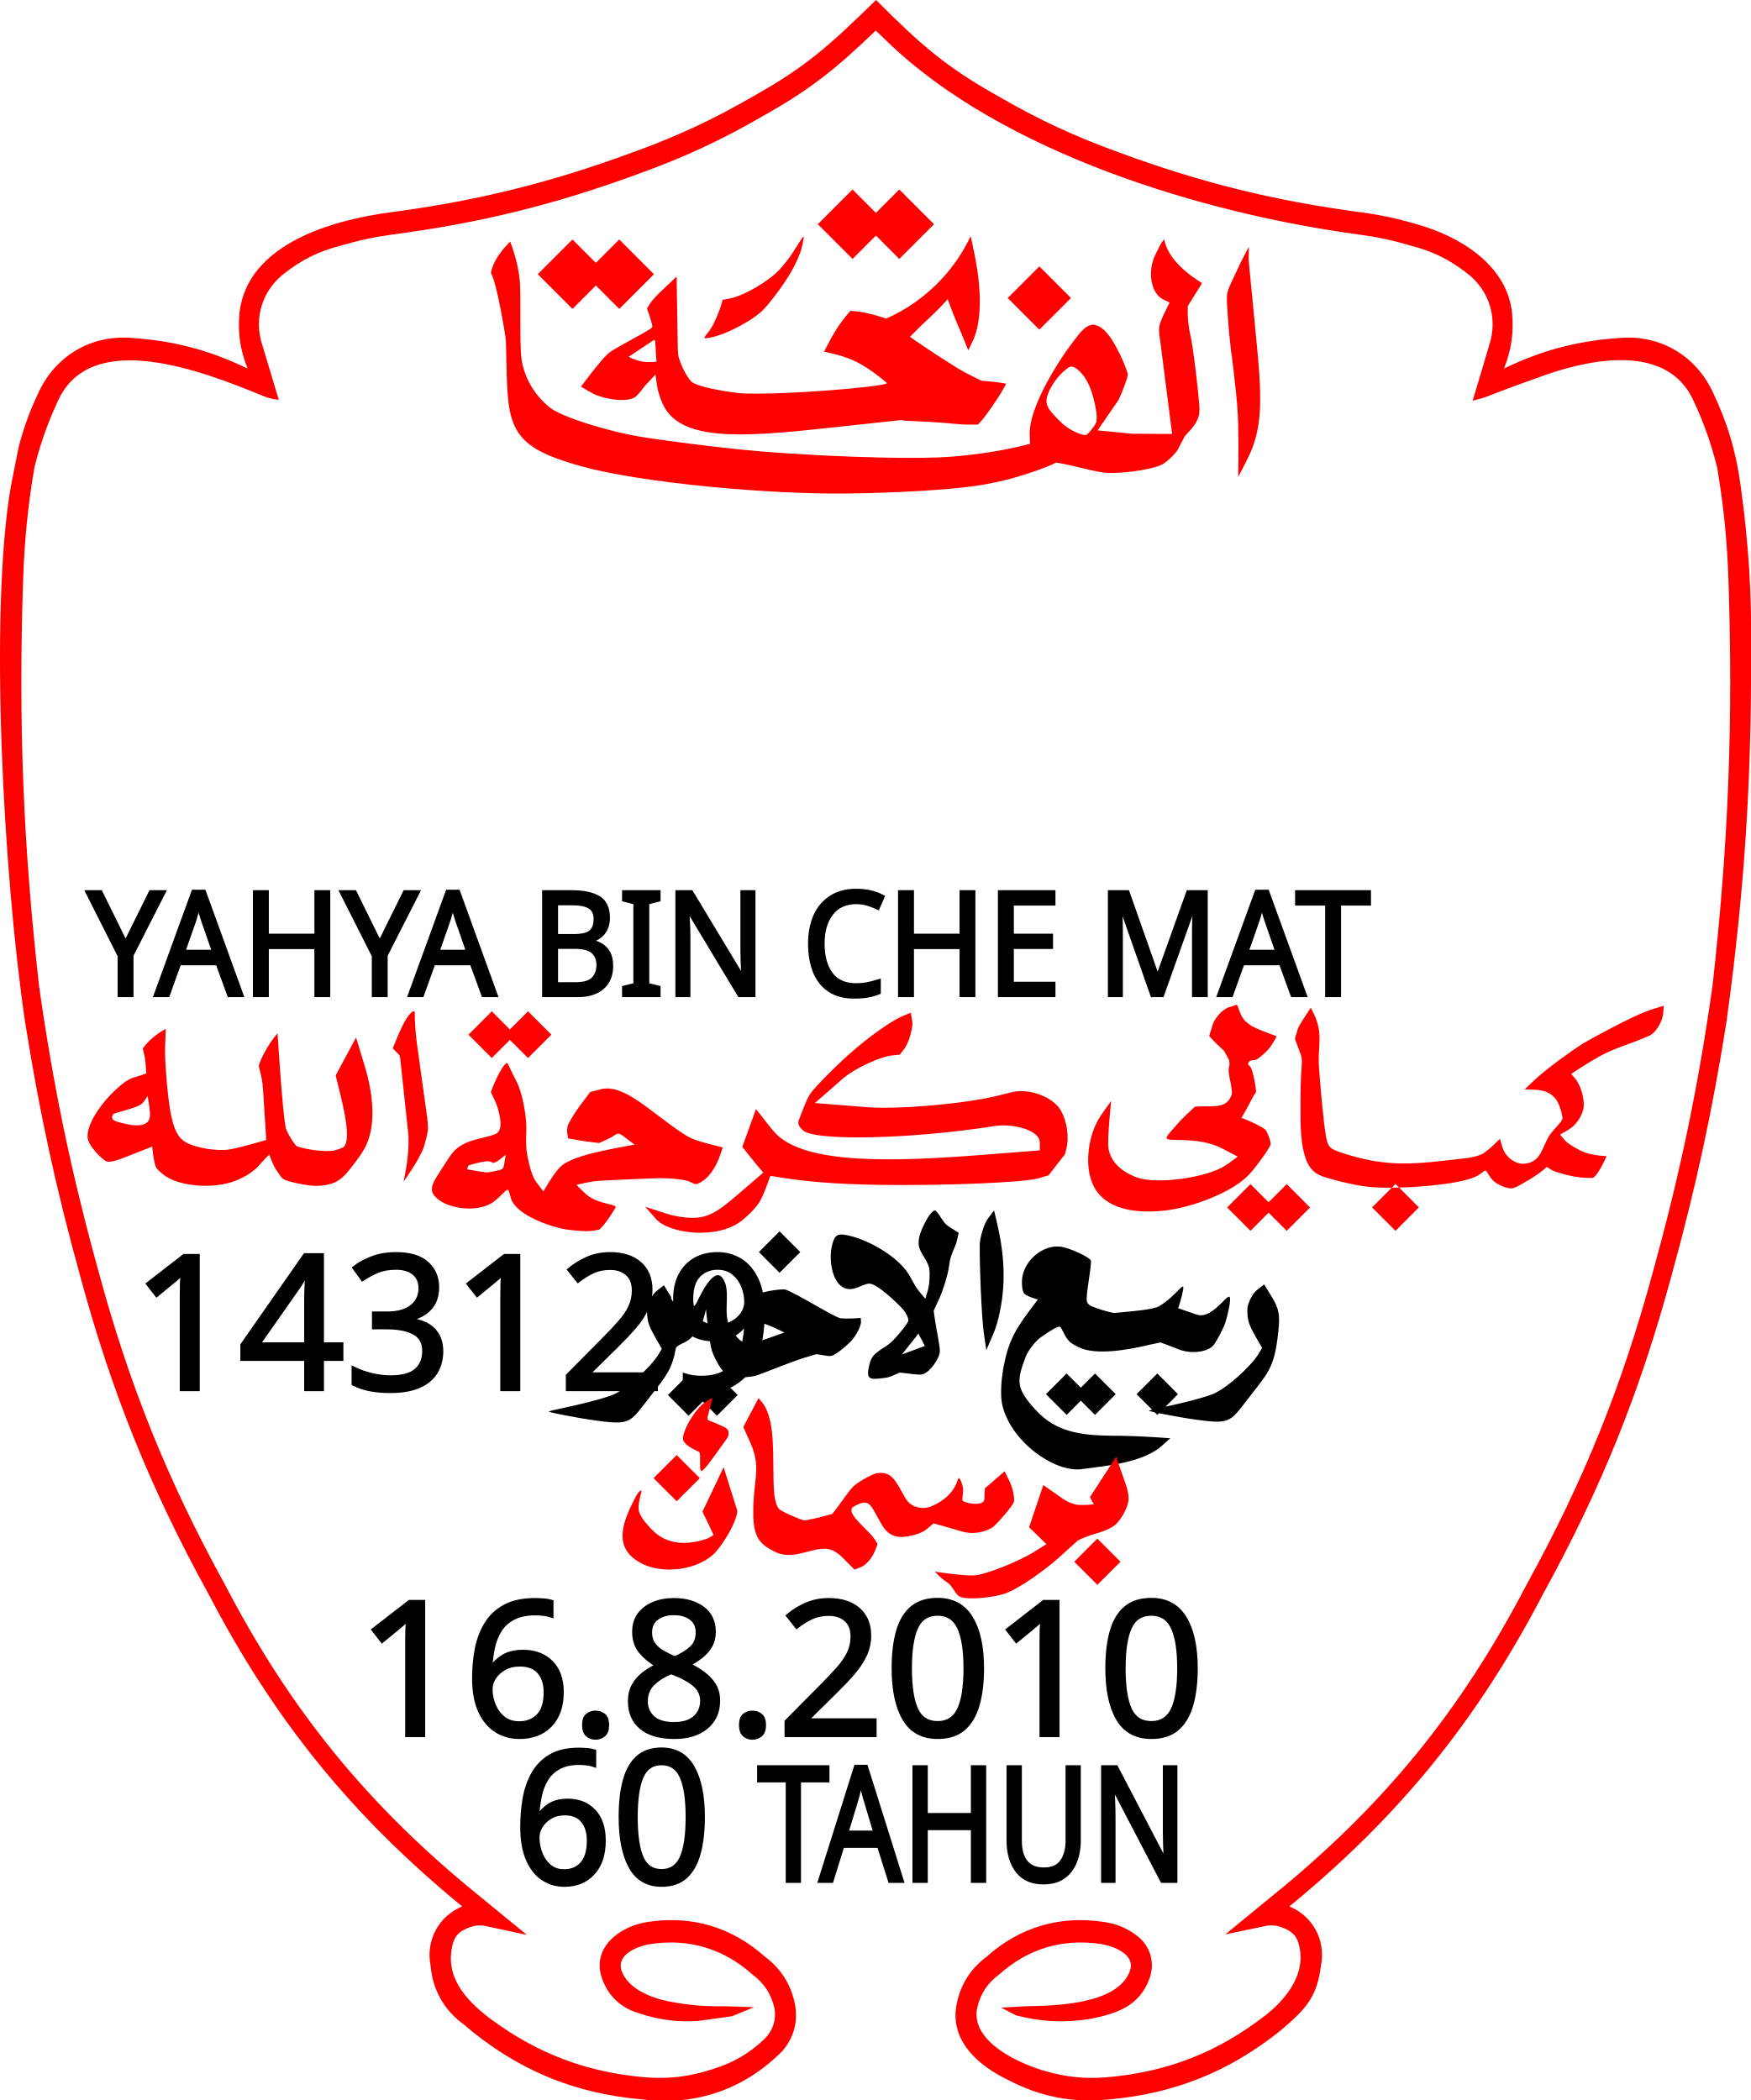
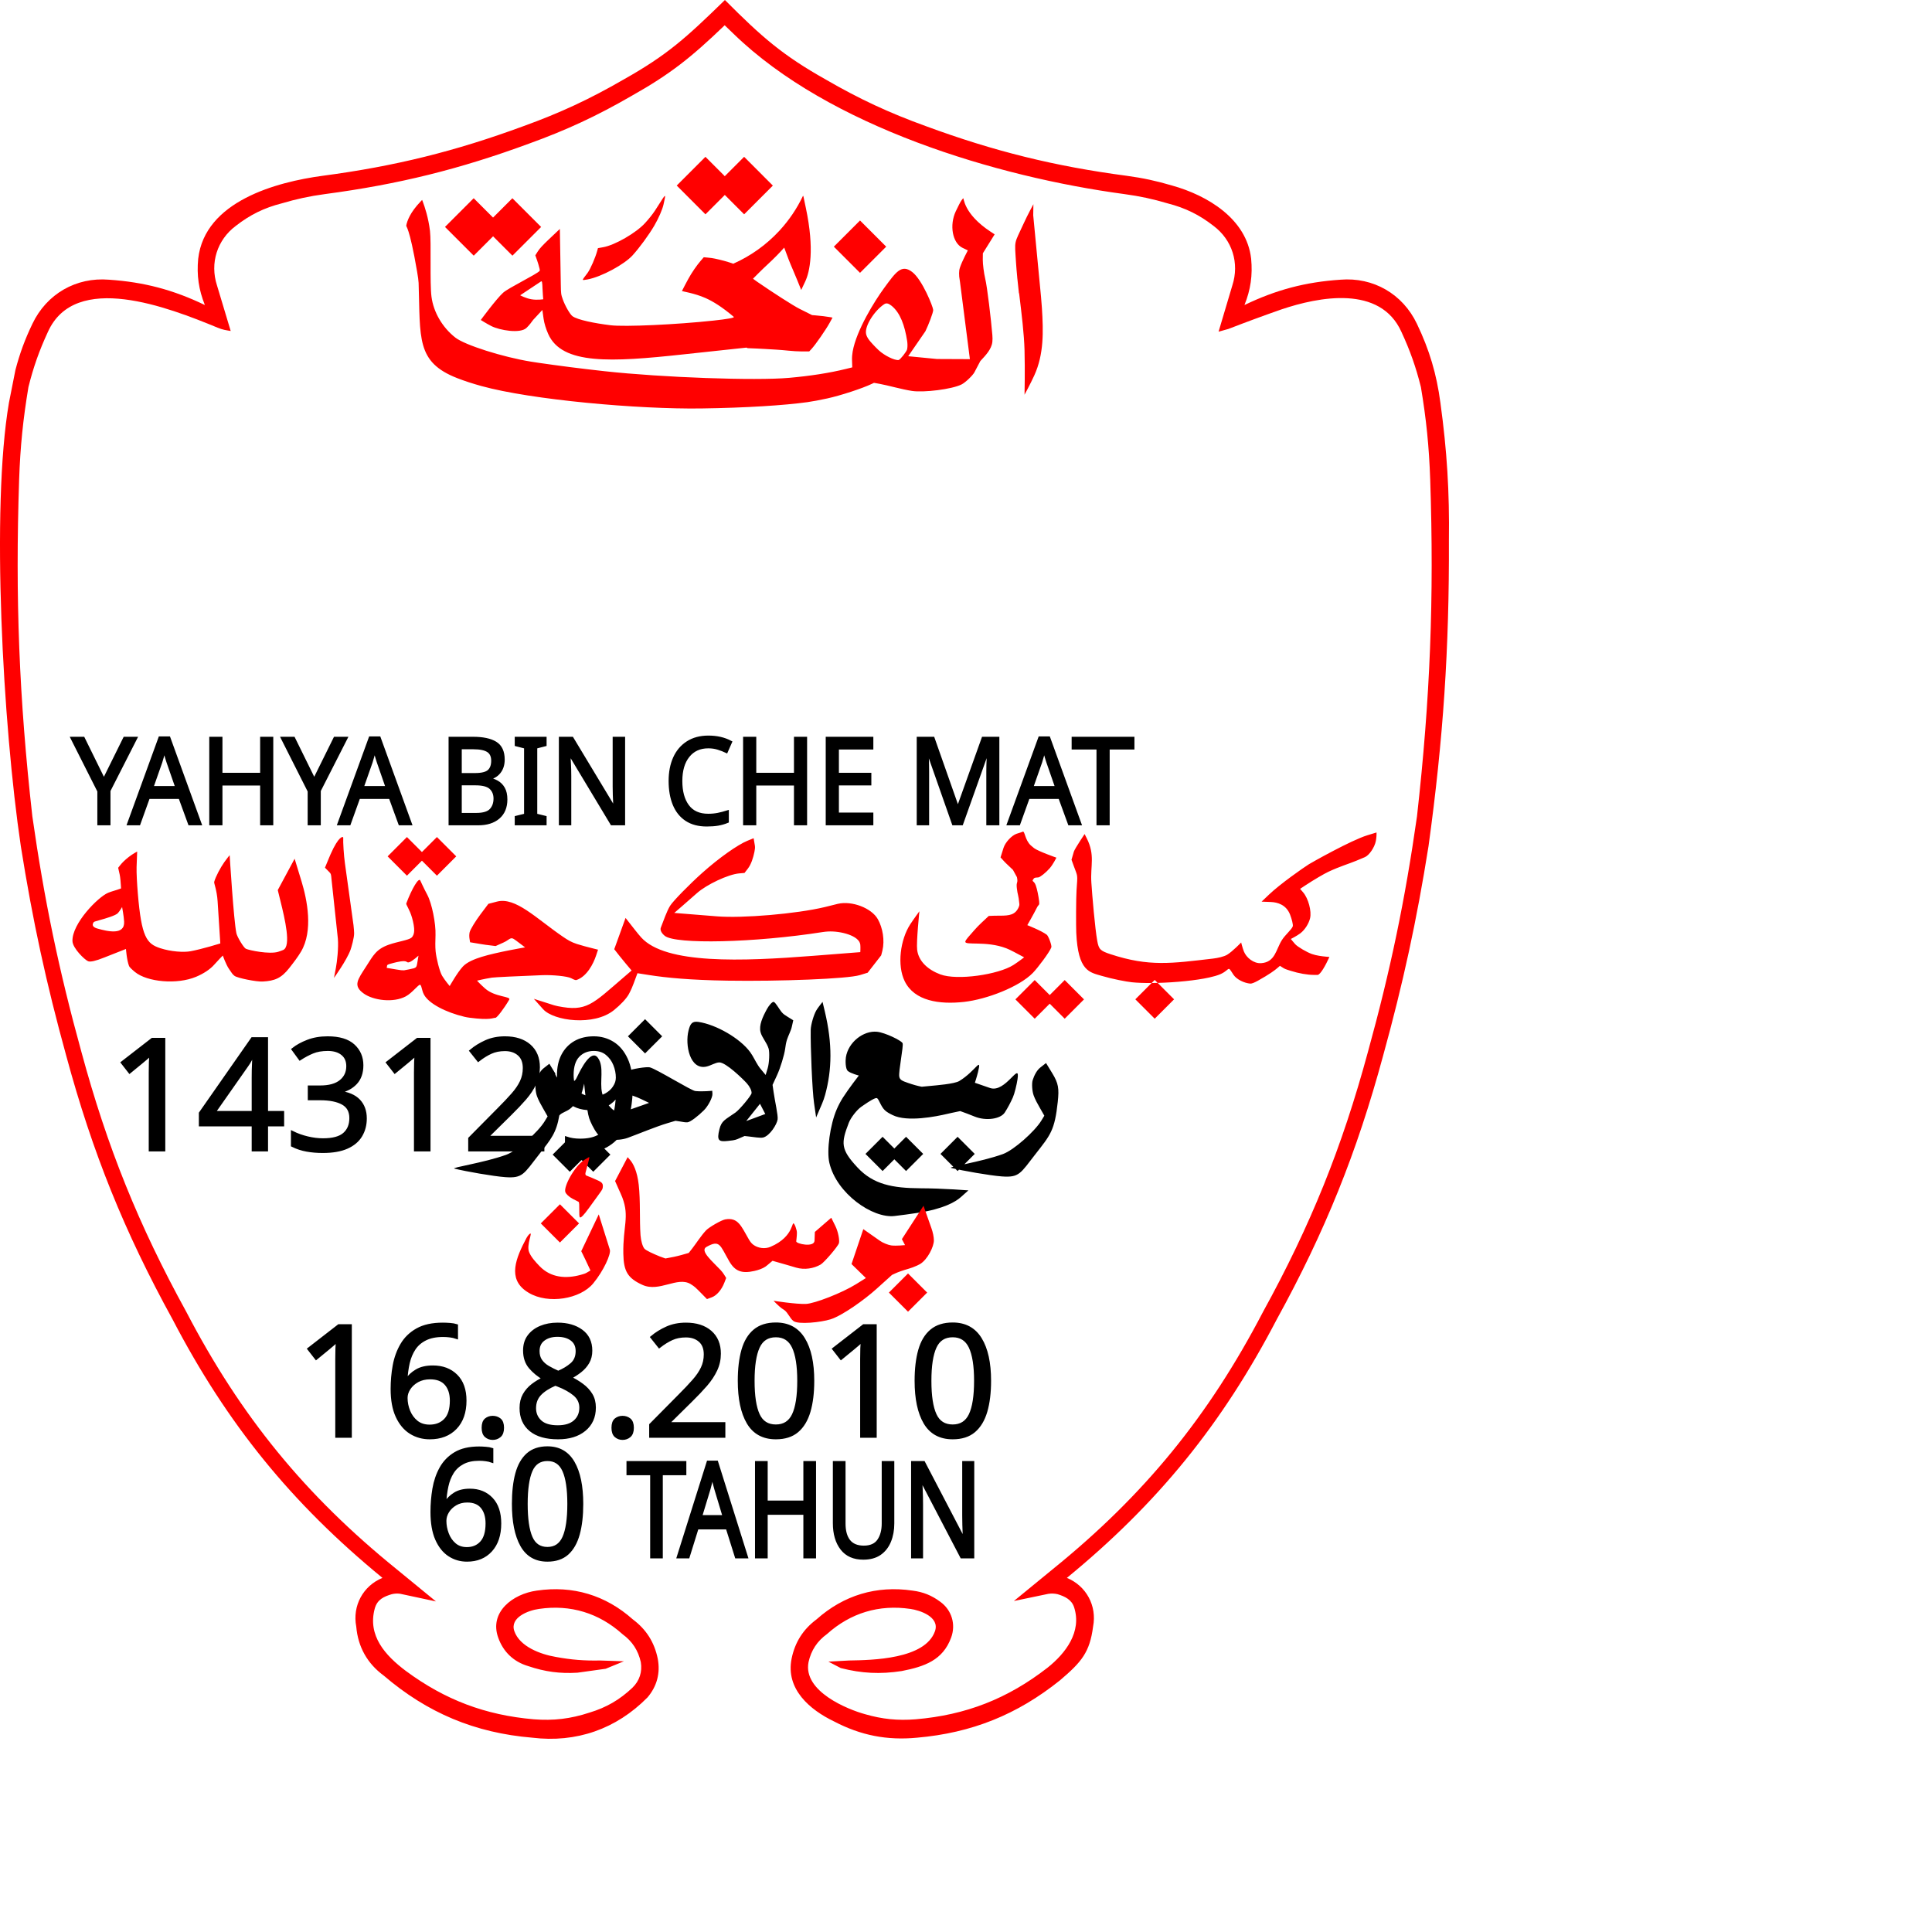
- <svg xmlns="http://www.w3.org/2000/svg">
+ <svg xmlns="http://www.w3.org/2000/svg" viewBox="0 0 600 600" version="1.1">
  <path id="frame" d="M 227.868,10.553 C 257.498,39.318 309.447,54.941 349.204,60.278 C 354.009,60.931 358.027,61.795 362.675,63.175 C 368.098,64.563 372.453,66.701 376.872,70.149 C 382.688,74.509 384.965,81.729 382.71,88.655 L 378.438,103.011 L 381.508,102.151 C 387.26,99.924 392.147,98.123 397.969,96.085 C 409.505,92.194 428.665,88.391 435.245,103.118 C 437.927,108.904 439.728,114.009 441.272,120.199 C 442.95,130.208 443.812,138.756 444.162,148.9 C 445.392,185.72 444.169,216.901 440.062,253.51 C 436.357,279.535 431.822,301.315 424.83,326.65 C 416.81,356.288 407.028,380.533 392.24,407.419 C 375.345,439.856 355.31,464.369 326.922,487.337 L 314.874,497.209 L 325.582,494.978 C 326.578,494.836 327.445,494.869 328.429,495.087 C 330.734,495.779 332.808,496.797 333.57,499.143 C 336.054,506.779 330.905,513.478 325.333,517.908 C 312.939,527.547 299.979,532.618 284.357,533.942 C 278.787,534.389 273.998,533.904 268.629,532.351 C 263.309,530.893 249.327,525.303 251.093,516.198 C 251.908,512.529 253.79,509.666 256.83,507.469 C 264.148,500.906 273.007,498.234 282.715,499.664 C 285.627,500.058 291.939,502.129 290.36,506.596 C 287.288,515.282 270.935,515.561 263.729,515.678 L 257.267,516.036 L 261.097,518.028 C 267.597,519.698 273.397,519.983 280.028,518.959 C 287.168,517.561 292.812,515.583 295.383,508.572 C 296.909,504.459 295.569,500.022 292.025,497.454 C 289.37,495.472 286.672,494.386 283.388,493.976 C 272.218,492.329 262.027,495.384 253.583,502.909 C 249.423,506.006 246.879,510.009 245.839,515.103 C 243.928,524.619 251.574,531.022 258.988,534.588 C 267.307,538.951 275.482,540.553 284.824,539.653 C 301.788,538.163 315.843,532.523 329.157,521.864 C 335.912,516.133 338.44,513.118 339.469,505.143 C 340.708,498.718 337.364,492.506 331.332,490.027 C 359.613,466.826 379.585,442.224 396.517,409.734 C 411.488,382.509 421.393,357.959 429.514,327.948 C 435.754,305.343 439.957,285.955 443.638,262.792 C 448.213,229.629 450.101,201.34 449.971,167.86 C 450.169,152.783 449.383,140.031 447.333,125.093 C 446.14,116.124 443.929,108.691 440.025,100.536 C 435.602,91.273 426.482,86.02 416.283,86.863 C 405.408,87.593 396.309,89.995 386.482,94.73 C 388.402,89.944 389.044,85.479 388.552,80.344 C 387.164,67.955 374.972,60.67 363.983,57.614 C 359.115,56.174 354.91,55.273 349.882,54.59 C 327.443,51.616 308.75,46.993 287.503,39.163 C 276.16,35.066 266.883,30.746 256.442,24.696 C 242.954,17.114 236.554,11.463 225.128,0 C 213.1,11.714 207.3,17.036 193.641,24.709 C 183.205,30.754 173.933,35.071 162.595,39.164 C 141.35,46.994 122.658,51.618 100.22,54.59 C 85.888,56.514 63.595,62.469 61.55,80.375 C 61.064,85.5 61.708,89.954 63.623,94.73 C 53.796,89.995 44.696,87.593 33.822,86.863 C 23.624,86.02 14.503,91.273 10.08,100.536 C 7.741,105.395 6.159,109.693 4.789,114.911 L 2.769,125.115 C -2.808,157.784 0.87,225.084 6.469,262.804 C 10.15,285.964 14.352,305.348 20.591,327.948 C 28.712,357.959 38.616,382.509 53.588,409.734 C 70.519,442.224 90.491,466.826 118.774,490.027 C 112.739,492.507 109.393,498.726 110.638,505.152 C 111.173,511.453 114.07,516.624 119.156,520.356 C 132.741,531.991 147.488,538.161 165.283,539.653 C 178.974,541.313 191.354,536.993 201.07,527.166 C 204.02,523.727 205.124,519.566 204.266,515.108 C 203.228,510.013 200.684,506.007 196.521,502.909 C 188.079,495.384 177.888,492.329 166.718,493.976 C 159.17,495.003 151.889,500.711 154.719,508.567 C 156.274,513.006 159.543,516.109 164.043,517.422 C 169.211,519.174 173.881,519.801 179.326,519.471 L 188.09,518.253 L 193.749,515.931 L 186.339,515.679 C 181.498,515.786 177.396,515.457 172.634,514.579 C 167.835,513.771 161.373,511.352 159.726,506.543 C 158.283,502.326 164.05,500.112 167.411,499.662 C 177.148,498.236 186.03,500.931 193.35,507.531 C 196.35,509.722 198.206,512.563 199.011,516.198 C 199.511,519.204 198.6,521.993 196.424,524.118 C 192.451,527.881 188.328,530.276 183.098,531.856 C 177.221,533.791 171.913,534.429 165.748,533.942 C 150.71,532.639 138.231,527.924 126.071,518.947 C 119.57,514.072 114.119,507.922 116.376,499.577 C 117.154,496.704 119.24,495.828 121.68,495.086 C 122.56,494.884 123.335,494.843 124.231,494.951 L 135.386,497.337 L 123.18,487.336 C 94.788,464.363 74.75,439.843 57.854,407.399 C 43.071,380.518 33.291,356.278 25.273,326.645 C 18.283,301.312 13.748,279.533 10.043,253.51 C 5.931,216.899 4.709,185.716 5.943,148.894 C 6.294,138.753 7.155,130.206 8.833,120.199 C 10.379,114.001 12.184,108.889 14.869,103.095 C 23.353,84.175 52.255,95.446 67.58,101.763 C 69.215,102.436 70.125,102.539 71.645,102.788 L 67.391,88.643 C 65.14,81.714 67.425,74.493 73.248,70.138 C 77.673,66.689 82.034,64.55 87.464,63.165 C 92.103,61.79 96.109,60.929 100.9,60.278 C 123.714,57.255 142.719,52.554 164.32,44.593 C 175.936,40.4 185.438,35.976 196.131,29.785 C 208.24,22.98 214.745,17.755 225.053,7.848 L 227.868,10.553 z" style="fill:#ff0000;stroke:none" />
  <path id="alfatihah" d="M 281.722,105.856 C 281.823,106.499 281.9,107.522 281.722,108.464 C 281.591,109.155 279.531,111.756 279.072,111.811 C 277.777,111.963 274.631,110.399 272.873,108.757 C 271.615,107.582 270.313,106.126 269.951,105.645 C 269.398,104.914 269.082,104.282 268.966,103.685 C 268.468,101.153 271.741,96.305 274.63,94.451 C 275.225,94.07 275.873,94.157 276.853,94.936 C 279.602,97.122 280.973,101.14 281.722,105.856 z M 187.785,115.284 C 180.127,114.446 173.148,113.529 167.333,112.686 C 166.556,112.574 165.757,112.451 164.953,112.321 C 156.078,110.884 144.357,107.154 141.408,104.838 C 137.376,101.671 134.632,96.962 134.001,92.151 C 133.447,87.924 133.963,75.274 133.535,71.711 C 133.038,67.581 131.893,64.214 131.366,62.809 L 131.095,62.087 L 130.615,62.589 C 127.356,65.986 126.448,68.599 126.172,70.017 C 126.065,70.565 127.061,69.929 129.54,84.379 C 129.802,85.909 129.982,87.194 130.005,87.864 C 130.571,105.044 129.185,112.439 142.003,117.435 C 144.295,118.328 146.813,119.145 149.525,119.892 C 165.033,124.168 198.057,127.127 217.835,126.849 C 231.682,126.654 243.597,125.884 250.727,124.895 C 252.41,124.661 254.641,124.235 256.935,123.735 C 261.021,122.841 267.772,120.64 270.747,119.216 L 271.422,118.894 L 273.207,119.213 C 275.616,119.644 280.09,120.926 283.213,121.406 C 286.835,121.965 295.663,120.907 298.662,119.373 C 299.826,118.776 302.091,116.619 302.631,115.593 L 304.428,112.17 L 304.446,112.138 L 304.703,111.856 C 306.018,110.415 307.937,108.498 308.186,106.175 C 308.256,105.514 308.248,104.834 308.186,104.081 C 307.792,99.347 306.611,89.17 305.958,86.49 C 305.56,84.85 305.198,81.946 305.213,80.692 L 305.238,78.657 L 307.47,75.074 L 308.895,72.782 L 307.7,71.997 C 298.976,66.262 299.4,61.222 299.106,61.581 C 298.947,61.774 298.791,61.971 298.64,62.172 C 298.262,62.676 297.585,64.009 296.83,65.609 C 294.786,69.941 295.791,75.46 298.925,76.969 L 300.57,77.76 C 300.57,77.76 298.75,81.176 298.142,83.03 C 297.907,83.747 297.855,84.231 297.851,84.85 C 297.847,85.685 297.875,85.949 298.126,87.494 L 301.086,110.584 L 301.207,111.537 L 290.982,111.491 L 282.051,110.627 L 287.387,102.879 C 288.372,100.879 289.837,97.02 289.813,96.265 C 289.783,95.311 286.435,86.9 283.318,84.489 C 279.956,81.886 278.18,84.544 274.59,89.43 C 271.622,93.469 265.952,102.595 264.801,109.186 C 264.658,110.004 264.573,110.921 264.603,111.817 L 264.68,114.088 L 262.821,114.547 C 257.502,115.866 251.5,116.769 245.078,117.341 C 234.587,118.276 205.755,117.249 187.785,115.284 z M 168.708,92.941 C 168.708,92.941 166.808,93.251 165.017,92.941 C 163.227,92.632 161.545,91.702 161.545,91.702 C 161.545,91.702 166.63,88.302 168.008,87.41 C 168.327,87.205 168.415,87.609 168.477,89.557 C 168.521,90.909 168.708,92.941 168.708,92.941 z M 189.606,101.009 C 184.676,100.401 179.357,99.35 177.785,98.191 C 177.01,97.62 175.48,94.959 174.765,92.941 C 174.553,92.344 174.328,91.704 174.272,91.052 C 174.197,90.174 174.185,89.905 174.16,88.359 L 173.87,71.094 C 173.87,71.094 172.231,72.639 170.423,74.361 C 168.677,76.024 167.632,77.115 167.073,77.995 L 166.25,79.294 L 166.825,80.921 C 167.046,81.549 167.295,82.364 167.561,83.429 C 167.642,83.752 167.682,84 167.571,84.136 C 166.736,85.154 157.928,89.386 156.245,90.911 C 154.105,92.849 149.31,99.376 149.31,99.376 C 149.31,99.376 151.116,100.514 152.56,101.249 C 155.186,102.586 161.577,103.69 163.518,101.821 C 164.433,100.94 165.06,100.045 165.578,99.346 L 168.431,96.264 L 168.815,98.965 C 169.028,100.474 169.561,102.165 170.256,103.726 C 174.525,113.32 189.728,112.496 212.233,110.056 C 216.726,109.569 222.212,108.976 228.485,108.309 L 231.823,107.953 L 232.187,108.127 C 236.362,108.269 239.573,108.505 240.99,108.578 C 243.333,108.699 246.471,109.146 248.866,109.138 L 251.318,109.129 L 252.028,108.365 C 253.291,107.007 256.493,102.374 257.646,100.275 L 258.547,98.634 L 257.846,98.499 C 256.916,98.321 254.556,98.039 253.14,97.932 L 252.205,97.862 L 248.84,96.177 C 248.612,96.064 248.382,95.947 248.15,95.83 C 246.307,94.891 239.935,90.806 235.252,87.571 C 234.481,87.039 233.856,86.552 233.856,86.552 L 234.027,86.377 C 234.62,85.775 236.652,83.719 238.515,82 C 240.45,80.212 242.306,78.315 243.541,76.896 C 244.355,79.2 245.363,81.794 246.305,83.932 C 246.791,85.04 247.257,86.17 247.618,87.066 L 248.822,90.054 L 250.06,87.439 C 251.486,84.425 253.006,77.536 250.261,64.554 L 249.485,60.88 L 249.363,60.847 C 247.501,64.764 245.068,68.356 242.172,71.517 L 241.971,71.735 C 237.975,76.037 233.112,79.526 227.663,81.924 L 227.496,81.806 L 226.078,81.357 C 224.558,80.876 222.055,80.28 220.981,80.136 C 220.613,80.087 220.271,80.046 219.965,80.019 L 218.561,79.89 L 217.578,81.024 C 216.435,82.342 214.775,84.732 213.728,86.671 C 213.302,87.462 212.933,88.136 212.64,88.709 L 211.793,90.357 C 211.725,90.494 215.563,90.991 219.117,92.566 C 221.436,93.594 224.331,95.384 227.887,98.412 C 228.216,98.692 225.75,99.11 221.653,99.554 C 210.041,100.812 193.96,101.546 189.606,101.009 z M 267.09,68.475 L 258.96,76.605 L 267.087,84.732 L 275.217,76.604 L 267.09,68.475 z M 153.132,73.391 L 159.14,79.399 L 168.053,70.486 L 159.128,61.562 L 153.121,67.57 L 147.112,61.562 L 138.198,70.475 L 147.123,79.399 L 153.132,73.391 z M 225.096,60.544 L 231.103,66.559 L 240.016,57.636 L 231.092,48.702 L 225.085,54.717 L 219.077,48.702 L 210.165,57.625 L 219.088,66.559 L 225.096,60.544 z M 181.035,86.931 C 181.072,87.007 181.708,86.924 182.501,86.775 C 186.846,85.957 193.946,82.075 196.446,79.306 C 198.621,76.899 201.49,72.984 203.17,70.124 C 204.542,67.787 205.702,65.087 206.053,63.544 C 206.921,59.729 206.816,60.076 204.4,63.861 C 204.11,64.315 203.782,64.831 203.42,65.386 C 202.628,66.596 201.457,68.046 200.273,69.335 C 197.561,72.292 191.031,76.115 187.331,76.774 L 185.697,77.065 L 185.493,77.82 C 184.896,80.042 183.411,83.444 182.488,84.741 C 181.596,85.997 180.912,86.676 181.035,86.931 z M 320.877,66.865 C 320.9,64.795 320.931,63.421 320.931,63.421 C 320.931,63.421 319.091,66.795 317.895,69.431 C 314.893,76.042 315.073,74.221 315.532,81.532 C 315.615,82.84 315.746,84.4 315.915,86.137 L 315.903,86.137 C 315.927,86.346 315.952,86.556 315.977,86.766 C 316.112,88.117 316.267,89.566 316.437,91.079 L 316.496,91.079 C 317.272,97.449 318.042,103.719 318.177,108.743 C 318.348,115.088 318.177,122.582 318.177,122.582 C 318.177,122.582 320.017,119.209 321.215,116.573 C 324.216,109.963 324.035,102.994 323.576,95.682 C 323.511,94.647 323.416,93.455 323.295,92.141 C 322.102,79.18 320.872,67.292 320.877,66.865 z" style="fill:#ff0000;stroke:none" />
  <text id="name" style="font-size:35.826px;text-align:center;stroke:#000000;stroke-width:1;font-family:Arial Black" x="23.241" y="247.266" transform="scale(0.9666735,1.034475)">YAHYA BIN CHE MAT</text>
  <path id="kembali" d="M 316.564,280.669 C 316.604,281.099 316.533,281.348 316.362,281.74 C 315.313,284.139 313.445,284.365 310.624,284.37 C 309.857,284.371 309.294,284.361 308.837,284.381 L 307.074,284.454 L 304.807,286.576 C 304.039,287.294 303.223,288.138 302.582,288.873 C 300.909,290.791 299.917,291.81 299.793,292.401 C 299.518,293.718 306.234,292.083 312.529,294.505 C 313.177,294.754 313.888,295.104 314.837,295.595 C 316.202,296.303 318.06,297.305 318.06,297.305 C 318.06,297.305 316.263,298.7 314.74,299.675 C 310.054,302.678 297.247,304.57 292.02,302.605 C 288.265,301.194 285.28,298.626 284.829,294.965 C 284.533,292.564 285.53,283.001 285.53,283.001 C 285.53,283.001 283.714,285.473 282.697,287.031 C 279.607,291.763 278.517,299.773 280.977,304.756 C 283.993,310.868 291.713,312 299.375,311.15 C 306.45,310.366 316.554,306.459 320.76,302.145 C 322.279,300.588 325.958,295.703 326.505,294.203 C 326.704,293.663 325.624,290.698 325.079,290.286 C 323.414,289.029 319.042,287.315 319.042,287.315 C 319.042,287.315 321.01,283.908 322.053,281.815 C 322.562,280.791 322.879,281.268 322.715,279.906 C 322.523,278.305 322.103,276.183 321.674,274.969 C 321.074,273.269 320.172,273.978 321.055,272.838 C 321.305,272.518 321.862,272.523 322.429,272.494 C 322.987,272.466 324.817,271.004 326,269.645 C 327.038,268.454 328.078,266.356 328.078,266.356 C 328.078,266.356 322.42,264.378 321.144,263.4 C 320.754,263.1 320.415,262.815 320.122,262.545 C 318.249,260.818 318.299,257.95 317.598,258.293 C 317.118,258.528 316.43,258.673 315.678,258.943 C 314.14,259.494 312.192,261.611 311.655,263.313 L 310.723,266.27 L 311.803,267.461 C 312.137,267.83 312.578,268.25 313.028,268.675 L 314.58,270.144 L 315.819,272.408 C 316.244,274.465 315.545,273.648 315.784,275.785 C 316.035,278.048 316.298,277.796 316.564,280.669 z M 325.998,309.026 L 321.342,304.366 L 315.345,310.368 L 321.342,316.369 L 325.998,311.707 L 330.654,316.369 L 336.65,310.368 L 330.654,304.366 L 325.998,309.026 z M 359.525,305.25 C 365.138,305.1 371.493,304.481 375.544,303.567 C 376.79,303.288 378.042,302.962 379.052,302.514 C 380.838,301.72 381.248,300.859 381.675,300.894 C 381.992,300.92 382.47,301.864 383.102,302.772 C 384.078,304.178 386.393,305.316 388.31,305.471 C 388.734,305.505 389.627,305.141 390.622,304.587 C 394.308,302.536 395.938,301.295 396.717,300.62 L 397.493,299.947 L 398.099,300.331 C 398.414,300.531 398.838,300.869 399.815,301.173 C 400.107,301.262 400.455,301.373 400.842,301.498 C 403.364,302.306 406.047,302.751 407.899,302.761 L 409.164,302.772 C 410.077,302.779 411.807,299.469 412.567,297.816 L 412.854,297.191 L 411.72,297.091 C 410.598,296.991 408.802,296.767 407.44,296.286 C 405.788,295.702 402.984,294.049 402.229,293.214 C 401.599,292.516 400.885,291.606 400.885,291.606 C 400.885,291.606 402.755,290.66 403.794,289.874 C 405.363,288.687 406.475,286.706 406.848,285.199 C 407.392,283.001 406.315,279.009 404.697,277.126 L 403.762,276.039 L 405.36,274.982 C 407.995,273.244 411.182,271.375 412.574,270.724 C 416.21,269.024 418.99,268.236 421.209,267.309 L 423.857,266.202 C 425.218,265.634 426.889,263.159 427.278,261.191 C 427.437,260.387 427.529,259.317 427.492,258.532 L 424.667,259.394 C 419.563,260.951 407.242,267.93 406.51,268.387 C 404.742,269.495 397.593,274.492 394.092,277.829 L 391.799,280.014 L 394.668,280.124 C 396.752,280.204 399.445,280.976 400.639,284.032 C 401.174,285.4 401.633,287.206 401.484,287.667 C 401.165,288.656 399.173,290.264 398.107,291.945 C 396.243,294.884 396.039,298.825 391.658,299.121 C 389.327,299.279 387.072,297.389 386.318,295.525 C 385.862,294.395 385.453,292.692 385.453,292.692 C 385.453,292.692 382.784,295.491 381.093,296.507 C 380.119,297.091 378.233,297.519 376.702,297.697 C 363.854,299.192 356.889,300.279 344.888,296.34 C 341.699,295.294 341.242,294.82 340.768,292.231 C 340.074,288.434 339.183,278.052 338.927,274.032 C 338.595,268.829 340.152,265.587 337.498,260.336 L 336.834,259.021 L 335.565,260.947 C 334.555,262.481 333.612,264.081 333.498,264.474 L 332.765,267.002 L 333.459,268.919 C 334.712,272.377 334.697,271.28 334.329,276.487 C 334.174,278.677 334.143,287.541 334.242,289.684 C 334.798,301.687 338.36,301.947 342.199,303.081 C 345.484,304.051 349.733,304.861 351.509,305.049 C 353.192,305.227 355.32,305.3 357.652,305.282 L 352.589,310.347 L 358.607,316.367 L 364.622,310.349 L 359.525,305.25 z M 359.525,305.25 C 358.889,305.267 358.264,305.277 357.652,305.283 L 358.604,304.329 L 359.525,305.25 z M 199.137,291.139 C 198.553,290.495 197.877,289.666 197.218,288.825 L 194.274,285.07 L 190.76,294.786 L 192.31,296.765 C 192.943,297.571 193.659,298.44 194.297,299.199 L 196.149,301.402 L 193.76,303.454 C 183.894,311.928 182.19,314.275 173.204,312.475 C 172.789,312.392 172.408,312.299 172.078,312.197 C 171.897,312.142 171.722,312.087 171.55,312.033 L 165.794,310.195 L 168.657,313.408 C 171.925,317.075 184.438,318.745 190.662,313.711 C 192.703,312.061 194.515,310.166 195.3,308.723 C 196.015,307.406 196.449,306.319 196.775,305.444 L 197.968,302.239 L 201.562,302.806 C 206.9,303.65 214.364,304.37 225.874,304.551 C 242.192,304.806 263.239,303.988 267.03,302.829 L 269.462,302.085 L 273.659,296.692 C 273.79,296.219 273.918,295.726 274.034,295.246 C 274.808,292.033 274.142,288.154 272.62,285.46 C 270.67,282.002 264.595,279.675 260.204,280.691 C 259.085,280.951 257.799,281.305 256.187,281.69 C 247.262,283.824 230.602,285.215 222.685,284.581 L 209.4,283.517 C 209.4,283.517 213.069,280.365 216.439,277.373 C 219.457,274.692 226.14,271.544 229.548,271.245 L 231.213,271.1 L 232.247,269.767 C 233.285,268.429 233.924,266.37 234.302,264.525 C 234.44,263.849 234.525,263.163 234.439,262.647 L 234.049,260.316 L 232.112,261.11 C 229.12,262.335 223.382,266.351 218.045,271.119 C 214.133,274.615 209.053,279.793 208.108,281.298 C 207.083,282.928 206.005,286.099 205.213,288.116 C 204.927,288.844 205.477,289.849 206.454,290.636 C 209.794,293.326 234.235,292.796 255.552,289.45 C 256.014,289.377 256.52,289.324 257.119,289.289 C 261.018,289.065 266.902,290.59 267.175,293.385 C 267.264,294.284 267.175,295.694 267.175,295.694 C 267.175,295.694 252.633,296.832 252.633,296.832 C 230.363,298.576 206.699,299.49 199.137,291.139 z M 123.179,301.096 L 120.097,300.581 L 120.212,299.896 C 120.263,299.587 120.458,299.504 122.165,299.055 C 123.459,298.716 125.41,298.281 126.138,298.616 C 126.525,298.795 126.577,299.038 127.222,298.781 C 128.205,298.39 129.967,296.785 129.967,296.785 L 129.567,299.18 C 129.387,300.256 129.289,300.408 128.585,300.696 C 128.43,300.76 125.713,301.337 125.469,301.341 C 124.793,301.353 124.564,301.329 123.179,301.096 z M 149.412,293.2 C 150.057,293.308 150.485,293.376 150.854,293.423 L 153.917,293.804 L 156.319,292.728 C 156.825,292.501 157.308,292.231 157.745,291.924 C 158.814,291.173 159.07,291.194 160.312,292.13 L 163.073,294.216 C 163.073,294.216 154.253,295.7 149.515,297.179 C 147.35,297.855 145.01,298.803 143.738,300.174 C 142.007,302.04 139.658,306.231 139.658,306.231 C 139.658,306.231 138.208,304.525 137.318,303.061 C 136.497,301.71 135.503,297.569 135.289,295.46 C 135.145,294.031 135.188,292.178 135.252,290.361 C 135.375,286.842 134.135,280.57 132.694,277.877 C 131.614,275.863 130.515,273.435 130.515,273.435 C 130.055,272.421 127.955,275.87 126.174,280.566 C 126.03,280.945 127.184,282.336 127.957,284.986 C 128.394,286.488 128.674,288.085 128.632,289.069 C 128.594,289.908 128.36,290.723 127.75,291.228 C 126.86,291.961 123.374,292.461 120.795,293.365 C 116.814,294.762 115.913,296.72 113.733,300.106 C 111.049,304.276 109.538,306.115 112.98,308.564 C 115.954,310.68 122.135,311.515 126.03,309.426 C 128.033,308.353 129.913,305.726 130.463,305.831 C 130.743,305.885 130.924,306.637 131.18,307.637 C 131.289,308.062 131.452,308.474 131.663,308.871 C 133.18,311.72 138.557,314.42 144.225,315.769 C 144.739,315.89 145.268,315.986 145.803,316.056 C 152.347,316.92 153.019,316.085 153.853,316.095 C 154.318,316.101 156.452,313.334 158.153,310.446 C 158.77,309.398 153.732,309.689 150.693,307.024 C 149.239,305.749 148.144,304.551 148.144,304.551 C 148.144,304.551 150.123,304.049 152.754,303.615 C 153.492,303.493 160.76,303.144 168.362,302.849 C 171.605,302.723 176.165,303.171 177.373,303.786 C 178.129,304.173 178.677,304.478 179.075,304.34 C 182.268,303.236 184.264,299.335 185.118,296.761 L 185.725,294.933 L 183.968,294.491 C 182.645,294.16 180.559,293.619 179.177,293.169 C 177.434,292.604 176.39,291.985 174.763,290.87 C 166.505,285.211 160.103,278.489 154.332,279.998 L 151.674,280.693 L 149.232,283.936 C 147.723,285.94 146.009,288.703 145.839,289.565 C 145.702,290.268 145.714,290.936 145.823,291.613 L 145.988,292.628 L 149.412,293.2 z M 131.035,264.61 L 126.379,259.95 L 120.383,265.951 L 126.379,271.952 L 131.035,267.291 L 135.693,271.952 L 141.688,265.951 L 135.693,259.95 L 131.035,264.61 z M 102.937,272.899 L 104.929,291.535 C 105.172,294.43 104.673,298.696 104.308,300.62 L 103.723,303.701 C 103.723,303.701 107.688,298.216 108.86,294.974 C 109.083,294.356 110.025,291.2 109.974,289.767 C 109.944,288.941 109.925,288.697 109.785,287.336 L 107.114,268.061 C 106.77,265.579 106.513,261.582 106.594,260.115 C 106.552,259.759 105.245,259.44 102.638,265.344 C 102.469,265.726 102.294,266.145 102.099,266.616 L 100.922,269.462 C 100.922,269.462 102.339,270.904 102.339,270.904 C 102.762,271.334 102.822,271.534 102.937,272.899 z M 67.582,279.911 L 68.42,292.995 C 68.42,292.995 62.785,294.746 59.194,295.414 C 57.037,295.815 53.094,295.555 49.765,294.469 C 45.554,293.095 43.94,291.075 42.803,277.456 C 42.539,274.301 42.368,271.076 42.419,269.259 C 42.483,266.988 42.6,264.456 42.6,264.456 C 42.6,264.456 41.229,265.174 40.024,266.11 C 38.739,267.108 37.899,267.978 37.364,268.651 L 36.698,269.493 L 37.185,271.675 C 37.329,272.315 37.515,274.168 37.564,275.358 L 37.588,275.911 L 36.363,276.341 C 35.619,276.603 34.575,276.846 33.546,277.279 C 30.449,278.585 22.339,286.806 22.503,292.262 C 22.569,294.49 26.304,298.081 27.355,298.517 C 28.076,298.816 29.764,298.415 32.314,297.392 C 35.013,296.31 39.117,294.712 39.117,294.712 C 39.117,294.712 39.359,298.155 40.082,300.021 C 40.212,300.358 41,301.109 41.904,301.854 C 45.733,305.001 55.004,305.811 60.857,303.366 C 63.184,302.394 65.277,301.043 66.597,299.511 C 67.479,298.486 69.19,296.755 69.19,296.755 C 69.19,296.755 70.135,299.45 71.074,300.851 C 71.923,302.116 72.235,302.629 72.84,303.069 C 73.788,303.759 79.62,304.93 81.578,304.822 C 85.3,304.62 87.322,303.819 89.812,300.664 C 91.209,298.891 92.495,297.2 93.47,295.561 C 97.342,289.06 95.377,279.408 93.648,273.736 L 91.498,266.685 L 86.263,276.426 L 87.15,280.029 C 88.428,285.221 90.537,293.976 87.915,295.036 C 87.423,295.236 86.865,295.446 86.358,295.6 C 83.654,296.419 77.478,295.161 76.352,294.644 C 75.702,294.346 73.677,291.033 73.418,289.842 C 72.575,285.961 71.324,265.585 71.324,265.585 C 71.324,265.585 70.485,266.572 69.674,267.728 C 68.509,269.386 66.994,272.159 66.523,273.868 C 66.402,274.306 67.354,276.366 67.582,279.911 z M 30.88,285.771 C 32.839,285.239 35.955,284.312 36.609,283.575 C 37.29,282.805 37.919,281.689 37.919,281.689 C 37.919,281.689 38.457,284.5 38.548,286.214 C 38.779,290.565 33.368,289.238 30.308,288.385 C 29.238,288.087 28.358,287.554 29.037,286.474 C 29.174,286.256 29.358,286.185 30.88,285.771 z" style="fill:#ff0000;stroke:none" />
  <text id="deathmuslim" style="font-size:48px;text-align:center;stroke:#000000;stroke-width:1;font-family:jawi" x="33.786" y="357.084" dx="0 7.074 0 0 206.44">143129</text>
  <path id="muslimMonthGlyph" transform="translate(141.0412,311.1403)" d="m 113.224,1.54 c -0.255,0.333 -0.512,0.706 -0.734,1.077 -0.815,1.361 -1.729,4.521 -1.755,6.071 -0.087,5.223 0.455,18.765 1.038,22.781 l 0.642,4.428 1.826,-4.239 c 0.36,-0.836 0.715,-1.851 0.968,-2.774 2.125,-7.779 2.311,-15.839 -0.104,-25.954 L 114.406,0 113.224,1.54 z M 99.219,0.005 c -0.435,-0.087 -1.472,1.115 -2.079,2.226 -1.386,2.544 -2.519,5.049 -1.989,7.164 0.417,1.665 1.917,3.19 2.505,5.103 0.351,1.144 0.2,4.492 -0.276,6.075 l -0.639,2.126 -1.639,-1.962 c -0.24,-0.286 -0.466,-0.614 -0.676,-0.939 -0.959,-1.485 -1.54,-2.886 -2.489,-4.185 -3.132,-4.287 -10.561,-8.562 -16.052,-9.385 -2.019,-0.302 -2.564,0.584 -3.095,2.664 -1.143,4.47 0.406,12.424 5.633,11.186 1.319,-0.312 2.752,-1.25 3.904,-1.276 2.059,-0.048 7.436,5.231 8.571,6.495 0.912,1.016 1.536,2.311 1.469,3.047 -0.068,0.735 -3.71,5.119 -5.006,6.025 -3.214,2.246 -4.309,2.507 -4.974,5.165 -0.897,3.587 -0.205,3.958 2.614,3.654 0.988,-0.106 2.149,-0.207 2.986,-0.571 l 2.201,-0.958 1.206,0.131 c 1.596,0.172 3.667,0.557 4.57,0.334 2.046,-0.509 4.279,-4.061 4.494,-5.636 0.17,-1.255 -0.838,-5.61 -1.244,-8.422 l -0.33,-2.283 1.391,-3.014 c 1.032,-2.239 2.257,-6.25 2.514,-8.165 0.129,-0.964 0.276,-1.921 0.56,-2.815 0.435,-1.373 1.224,-2.761 1.509,-4.029 l 0.456,-2.038 -1.86,-1.159 c -0.573,-0.357 -1.235,-0.74 -1.79,-1.435 C 100.798,2.045 99.799,0.12 99.219,0.005 z m -6.372,34.328 2.138,-2.681 0.905,1.752 0.734,1.419 -3.209,1.188 -2.703,1.001 2.135,-2.679 z M 31.541,22.45 c -0.011,-0.018 -0.021,-0.035 -0.033,-0.052 l -1.944,-3.183 -1.809,1.421 c -1.058,0.83 -1.876,2.422 -2.344,3.896 -0.326,1.03 -0.174,3.41 0.302,4.728 0.468,1.292 1.201,2.591 1.827,3.69 l 1.492,2.619 -0.924,1.519 c -2.026,3.334 -8.553,9.181 -11.959,10.405 -7.039,2.527 -17.284,3.979 -16.05,4.29 3.481,0.88 12.085,2.379 15.747,2.647 5.442,0.4 5.739,-0.917 10.484,-6.995 3.829,-4.902 5.383,-6.685 6.344,-12.225 l 0,0.075 c 0.059,-0.087 0.117,-0.159 0.174,-0.212 0.802,-0.751 1.992,-1.001 3.105,-1.831 1.052,-0.785 2.901,-2.975 3.435,-4.324 0.499,-1.26 0.991,-3.529 0.991,-3.529 0,0 0.755,8.318 1.551,10.734 0.37,1.123 1.391,3.309 2.53,4.803 1.406,1.841 6.05,2.536 9.485,1.289 3.094,-1.124 8.649,-3.461 12.456,-4.591 l 2.346,-0.696 1.446,0.221 c 0.789,0.121 1.58,0.321 2.274,0.255 0.885,-0.085 3.229,-1.873 5.106,-3.743 1.3,-1.295 2.69,-3.944 2.641,-5.096 -0.022,-0.537 -0.064,-0.961 -0.064,-0.961 0,0 -2.862,0.324 -5.244,0.091 -1.291,-0.126 -11.906,-6.751 -14.12,-7.357 -0.955,-0.261 -5.692,0.496 -6.728,1.076 -1.605,0.899 -6.588,5.761 -4.705,7.331 0.453,0.379 2.306,-0.139 4.035,-0.07 1.123,0.044 3.147,0.777 4.75,1.546 l 2.397,1.15 -2.341,0.83 c -0.224,0.079 -0.496,0.174 -0.835,0.291 -5.52,1.911 -6.996,2.921 -9.785,-0.916 -0.701,-0.966 -1.336,-2.009 -1.629,-3.266 -0.834,-3.574 0.756,-8.156 -1.324,-10.961 -2.091,-2.817 -5.282,3.527 -6.421,5.91 -0.362,0.761 -0.606,1.164 -0.973,1.331 -5.253,1.499 -6.295,-3.129 -5.692,-2.139 z m 8.014,23.312 -3.644,-3.645 -5.319,5.319 5.319,5.32 3.645,-3.645 3.645,3.645 5.317,-5.319 -5.319,-5.32 -3.645,3.645 z m 19.735,-40.388 -5.319,5.319 5.32,5.319 5.317,-5.317 -5.319,-5.32 z M 182.006,20.416 c -1.058,0.83 -1.875,2.424 -2.342,3.897 -0.326,1.03 -0.175,3.409 0.302,4.728 0.468,1.291 1.2,2.591 1.827,3.689 l 1.492,2.62 -0.924,1.519 c -2.027,3.334 -8.553,9.181 -11.959,10.404 -7.039,2.529 -17.285,3.979 -16.051,4.291 3.482,0.879 12.085,2.377 15.749,2.646 5.441,0.4 5.739,-0.916 10.484,-6.995 4.61,-5.904 5.923,-7.281 6.871,-16.148 0.449,-4.192 0.214,-5.761 -1.696,-8.89 l -1.945,-3.181 -1.809,1.42 z m -25.654,21.483 -5.319,5.319 5.32,5.319 5.317,-5.319 -5.319,-5.319 z M 145.229,26.355 c -1.323,-0.244 -2.658,-0.625 -4.244,-1.173 -1.841,-0.634 -2.559,-0.941 -2.749,-1.968 -0.289,-1.548 1.387,-9.54 1.029,-10.377 -0.354,-0.826 -5.442,-3.303 -7.946,-3.554 -4.211,-0.424 -8.938,3.234 -9.666,7.941 -0.17,1.096 -0.135,3.609 0.605,4.235 0.936,0.792 3.422,1.414 3.422,1.414 0,0 -3.135,4.019 -4.934,6.838 -0.743,1.165 -1.365,2.364 -1.895,3.571 -2.104,4.785 -3.22,12.919 -2.324,16.721 2.248,9.541 13.425,17.301 20.244,16.497 2.071,-0.244 4.58,-0.578 7.099,-0.961 8.203,-1.249 11.852,-3.446 13.508,-4.923 l 2.325,-2.074 -5.095,-0.33 c -2.666,-0.172 -6.322,-0.302 -9.736,-0.32 -8.758,-0.046 -14.68,-1.185 -19.594,-6.446 -5.296,-5.671 -5.145,-7.567 -2.719,-13.887 0.613,-1.595 2.501,-4.013 3.828,-4.942 0.216,-0.152 0.45,-0.315 0.704,-0.491 1.765,-1.23 3.703,-2.426 4.188,-2.243 0.62,0.236 1.167,2.494 2.458,3.752 0.63,0.614 1.508,1.069 2.462,1.538 4.524,2.221 13.449,0.441 16.97,-0.394 0.46,-0.11 0.917,-0.214 1.355,-0.305 l 2.639,-0.556 2.163,0.791 c 0.7,0.256 1.489,0.571 2.295,0.902 3.505,1.438 8.071,0.79 9.387,-1.259 0.914,-1.424 1.799,-3.094 2.49,-4.643 0.539,-1.205 1.201,-3.94 1.462,-5.69 0.89,-5.946 -3.691,4.406 -8.549,2.725 l -4.694,-1.624 c 0,0 0.609,-1.821 0.969,-3.31 1.246,-5.139 -0.689,-0.35 -5.803,2.766 -1.499,0.915 -7.306,1.361 -8.831,1.51 -1.019,0.099 -1.955,0.189 -2.822,0.266 z m -8.527,19.189 -3.644,-3.645 -5.319,5.319 5.32,5.319 3.644,-3.645 3.645,3.645 5.319,-5.319 -5.32,-5.319 -3.645,3.645 z" style="fill:#000000;stroke:none" />
  <path id="equals" d="M 206.656,390.834 C 206.014,390.627 205.419,390.411 204.87,390.188 C 202.756,389.331 200.661,388.356 200.162,387.824 C 199.57,387.192 199.042,385.311 198.919,383.612 C 198.576,378.882 198.926,372.951 198.362,367.943 C 197.889,363.748 196.674,361.403 195.717,360.289 L 194.92,359.362 L 191.021,366.788 L 192.09,369.211 C 192.479,370.091 192.94,371.031 193.281,371.934 C 195.545,377.929 193.436,380.808 193.58,389.347 C 193.672,394.842 194.961,396.954 199.497,399.027 C 204.764,401.432 210.377,396.299 214.479,398.781 C 215.09,399.151 215.607,399.527 215.925,399.813 C 216.601,400.426 217.154,400.994 217.627,401.477 L 219.556,403.443 L 221.067,402.883 C 222.554,402.334 224.084,400.594 224.941,398.383 L 225.521,396.884 L 224.856,395.806 C 224.582,395.362 224.214,394.884 223.805,394.447 C 221.24,391.702 217.255,388.444 219.386,387.246 C 223.607,384.871 223.602,386.758 226.484,391.723 C 228.295,394.842 230.406,395.573 234.251,394.713 C 235.51,394.432 236.821,393.981 237.726,393.358 C 237.9,393.238 238.06,393.112 238.21,392.986 L 239.914,391.554 L 244.227,392.784 C 245.269,393.081 246.33,393.401 247.225,393.664 C 249.842,394.439 252.732,393.944 254.862,392.713 C 255.97,392.073 260.24,387.083 260.535,386.084 C 260.784,385.243 260.336,382.588 259.434,380.766 L 258.156,378.184 L 253.064,382.589 L 252.96,385.304 C 252.876,387.514 247.194,386.273 247.276,385.503 L 247.39,384.437 C 247.444,383.931 247.492,383.336 247.487,382.871 C 247.483,382.596 247.452,382.333 247.394,382.102 C 247.18,381.254 246.956,380.656 246.724,380.258 C 245.706,378.528 247.003,383.921 239.27,387.217 C 237.57,387.942 235.385,387.657 233.92,386.544 C 233.371,386.128 232.95,385.572 232.569,384.912 C 230.173,380.769 229.238,378.007 225.248,378.689 C 224.068,378.891 220.215,381.091 219.264,382.106 C 217.7,383.774 216.144,386.241 214.979,387.726 L 213.89,389.113 C 213.89,389.113 211.602,389.761 211.602,389.761 C 210.262,390.141 208.535,390.503 206.656,390.834 z M 281.069,386.679 C 281.069,386.679 278.354,386.978 276.776,386.777 C 275.85,386.659 274.166,385.968 273.322,385.376 L 268.109,381.719 L 264.449,392.564 L 268.91,396.909 L 265.871,398.807 C 261.552,401.503 253.026,404.822 250.325,404.942 C 247.215,405.079 240.221,403.963 240.221,403.963 C 240.221,403.963 241.781,405.592 242.737,406.297 C 243.066,406.538 243.325,406.672 243.556,406.837 C 244.744,407.679 245.257,409.357 246.391,410.242 C 247.902,411.421 254.962,410.654 257.895,409.737 C 261.65,408.562 268.565,403.549 272.136,400.334 L 277.025,395.933 L 277.932,395.509 C 278.889,395.063 280.25,394.572 282.334,393.968 C 283.011,393.772 283.821,393.478 284.804,393.036 C 285.129,392.889 285.432,392.738 285.699,392.582 C 288.066,391.191 290.051,387.126 290.025,385.172 C 290.01,384.077 289.715,382.711 289.26,381.421 L 286.804,374.459 L 280.09,384.821 L 281.069,386.679 z M 281.997,407.362 L 287.939,401.424 L 281.997,395.486 L 276.056,401.424 L 281.997,407.362 z M 187.181,368.848 C 187.351,367.703 187.065,367.262 185.865,366.678 C 184.816,366.168 183.104,365.477 182.082,365.073 C 181.811,364.967 181.736,364.591 181.845,364.174 C 183.177,359.066 183.292,359.133 182.621,359.519 C 182.186,359.769 181.734,360.038 181.377,360.274 C 178.357,362.277 174.922,368.626 175.589,370.248 C 175.831,370.838 176.666,371.693 177.914,372.334 L 179.672,373.238 C 180.159,373.488 179.642,377.889 180.121,378.083 C 180.436,378.211 181.219,377.486 182.94,375.111 C 182.94,375.111 186.044,370.824 186.044,370.824 C 187,369.503 187.114,369.306 187.181,368.848 z M 173.892,385.878 L 179.834,379.941 L 173.892,374.002 L 167.951,379.941 L 173.892,385.878 z M 184.244,398.553 C 187.465,394.631 189.816,389.447 189.387,388.082 L 185.949,377.141 L 180.51,388.572 C 180.51,388.572 181.297,390.123 181.901,391.412 L 183.375,394.563 L 182.102,395.303 C 181.707,395.532 181.126,395.701 180.341,395.917 C 175.805,397.166 171.077,396.857 167.574,393.214 C 166.281,391.871 164.916,390.388 164.307,388.817 C 163.437,386.569 165.54,382.488 164.562,383.151 C 164.13,383.443 163.692,384.114 163.512,384.454 C 160.146,390.784 157.602,397.082 163.536,401.071 C 163.759,401.221 163.995,401.369 164.24,401.514 C 170.259,405.091 180.215,403.458 184.244,398.553 z" style="fill:#ff0000;stroke:none" />
  <text id="death" x="91.715" y="446.006" style="font-size:48px;text-align:center;stroke:#000000;stroke-width:1;font-family:jawi" dx="0 4.533 4.533 4.533 4.533 4.533 4.533 4.533 4.533">16.8.2010</text>
  <text id="age" style="font-size:46px;text-align:center;stroke:#000000;stroke-width:1;font-family:jawi" x="135.583" y="470.195" transform="scale(0.9714663,1.029372)">60</text>
  <text id="old" style="font-size:36.594px;text-align:center;stroke:#000000;stroke-width:1.079;font-family:Arial Black" x="211.659" y="434.98" dx="4.726" transform="scale(0.8998828,1.111256)">TAHUN</text>
</svg>
